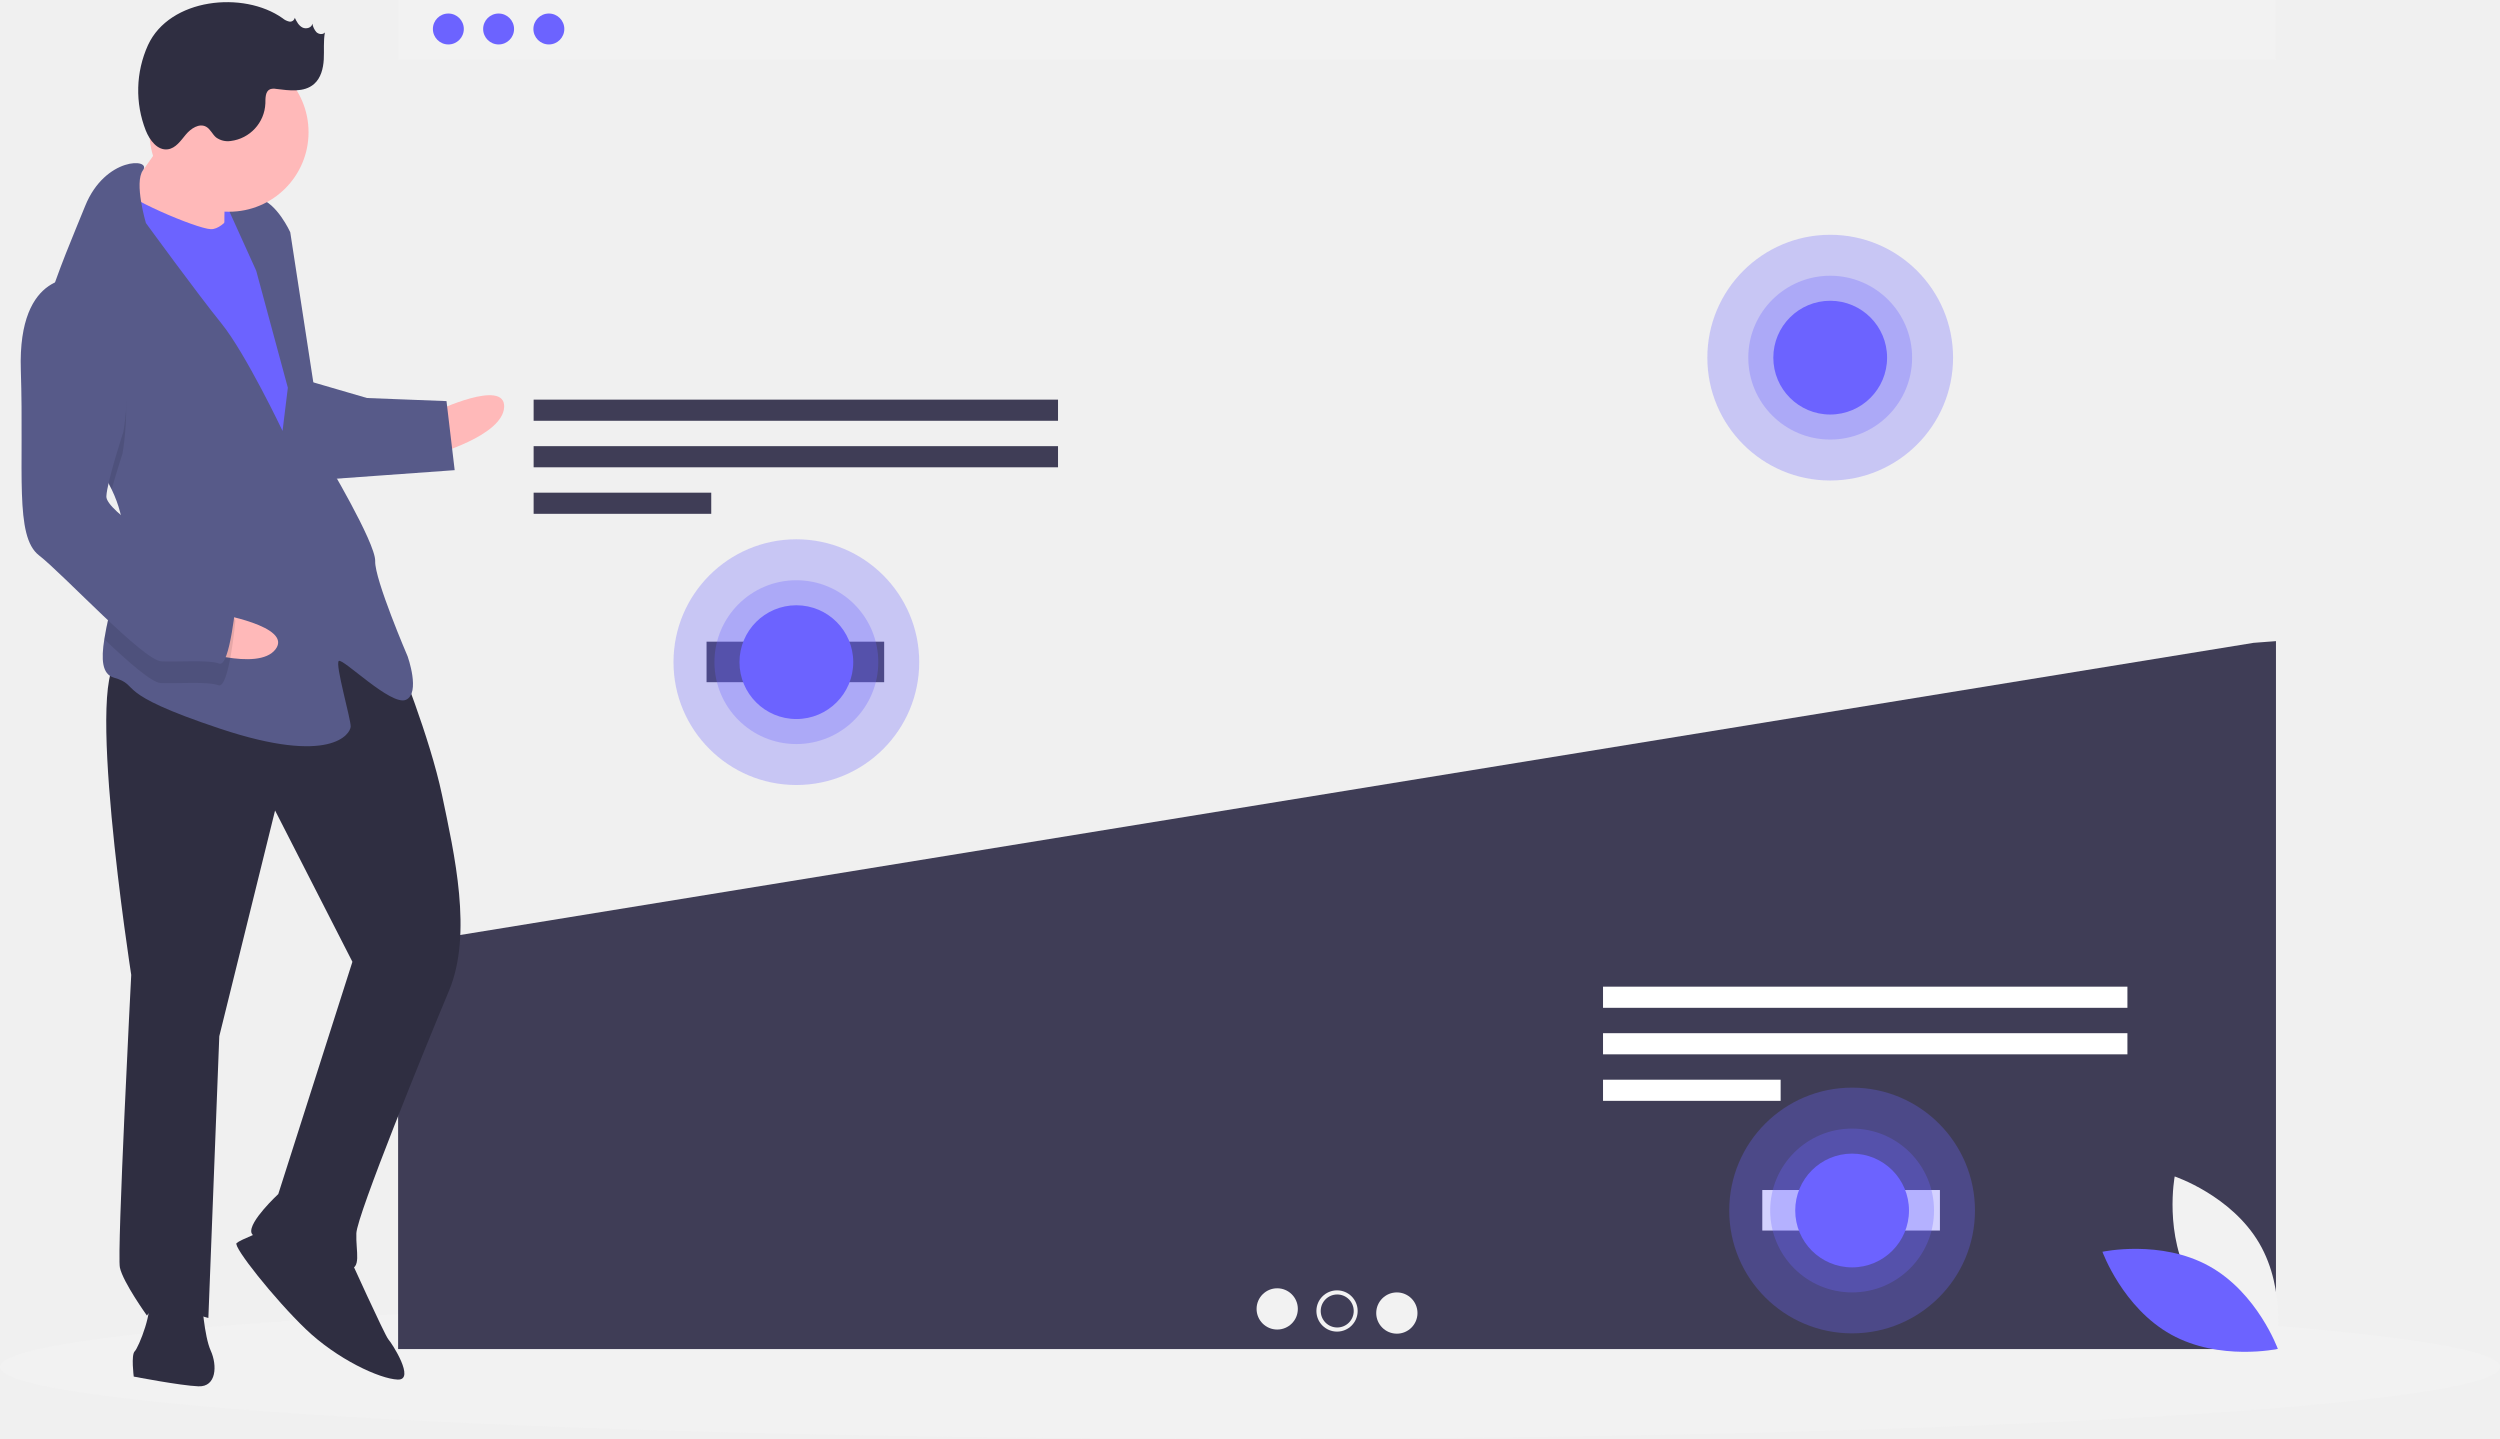
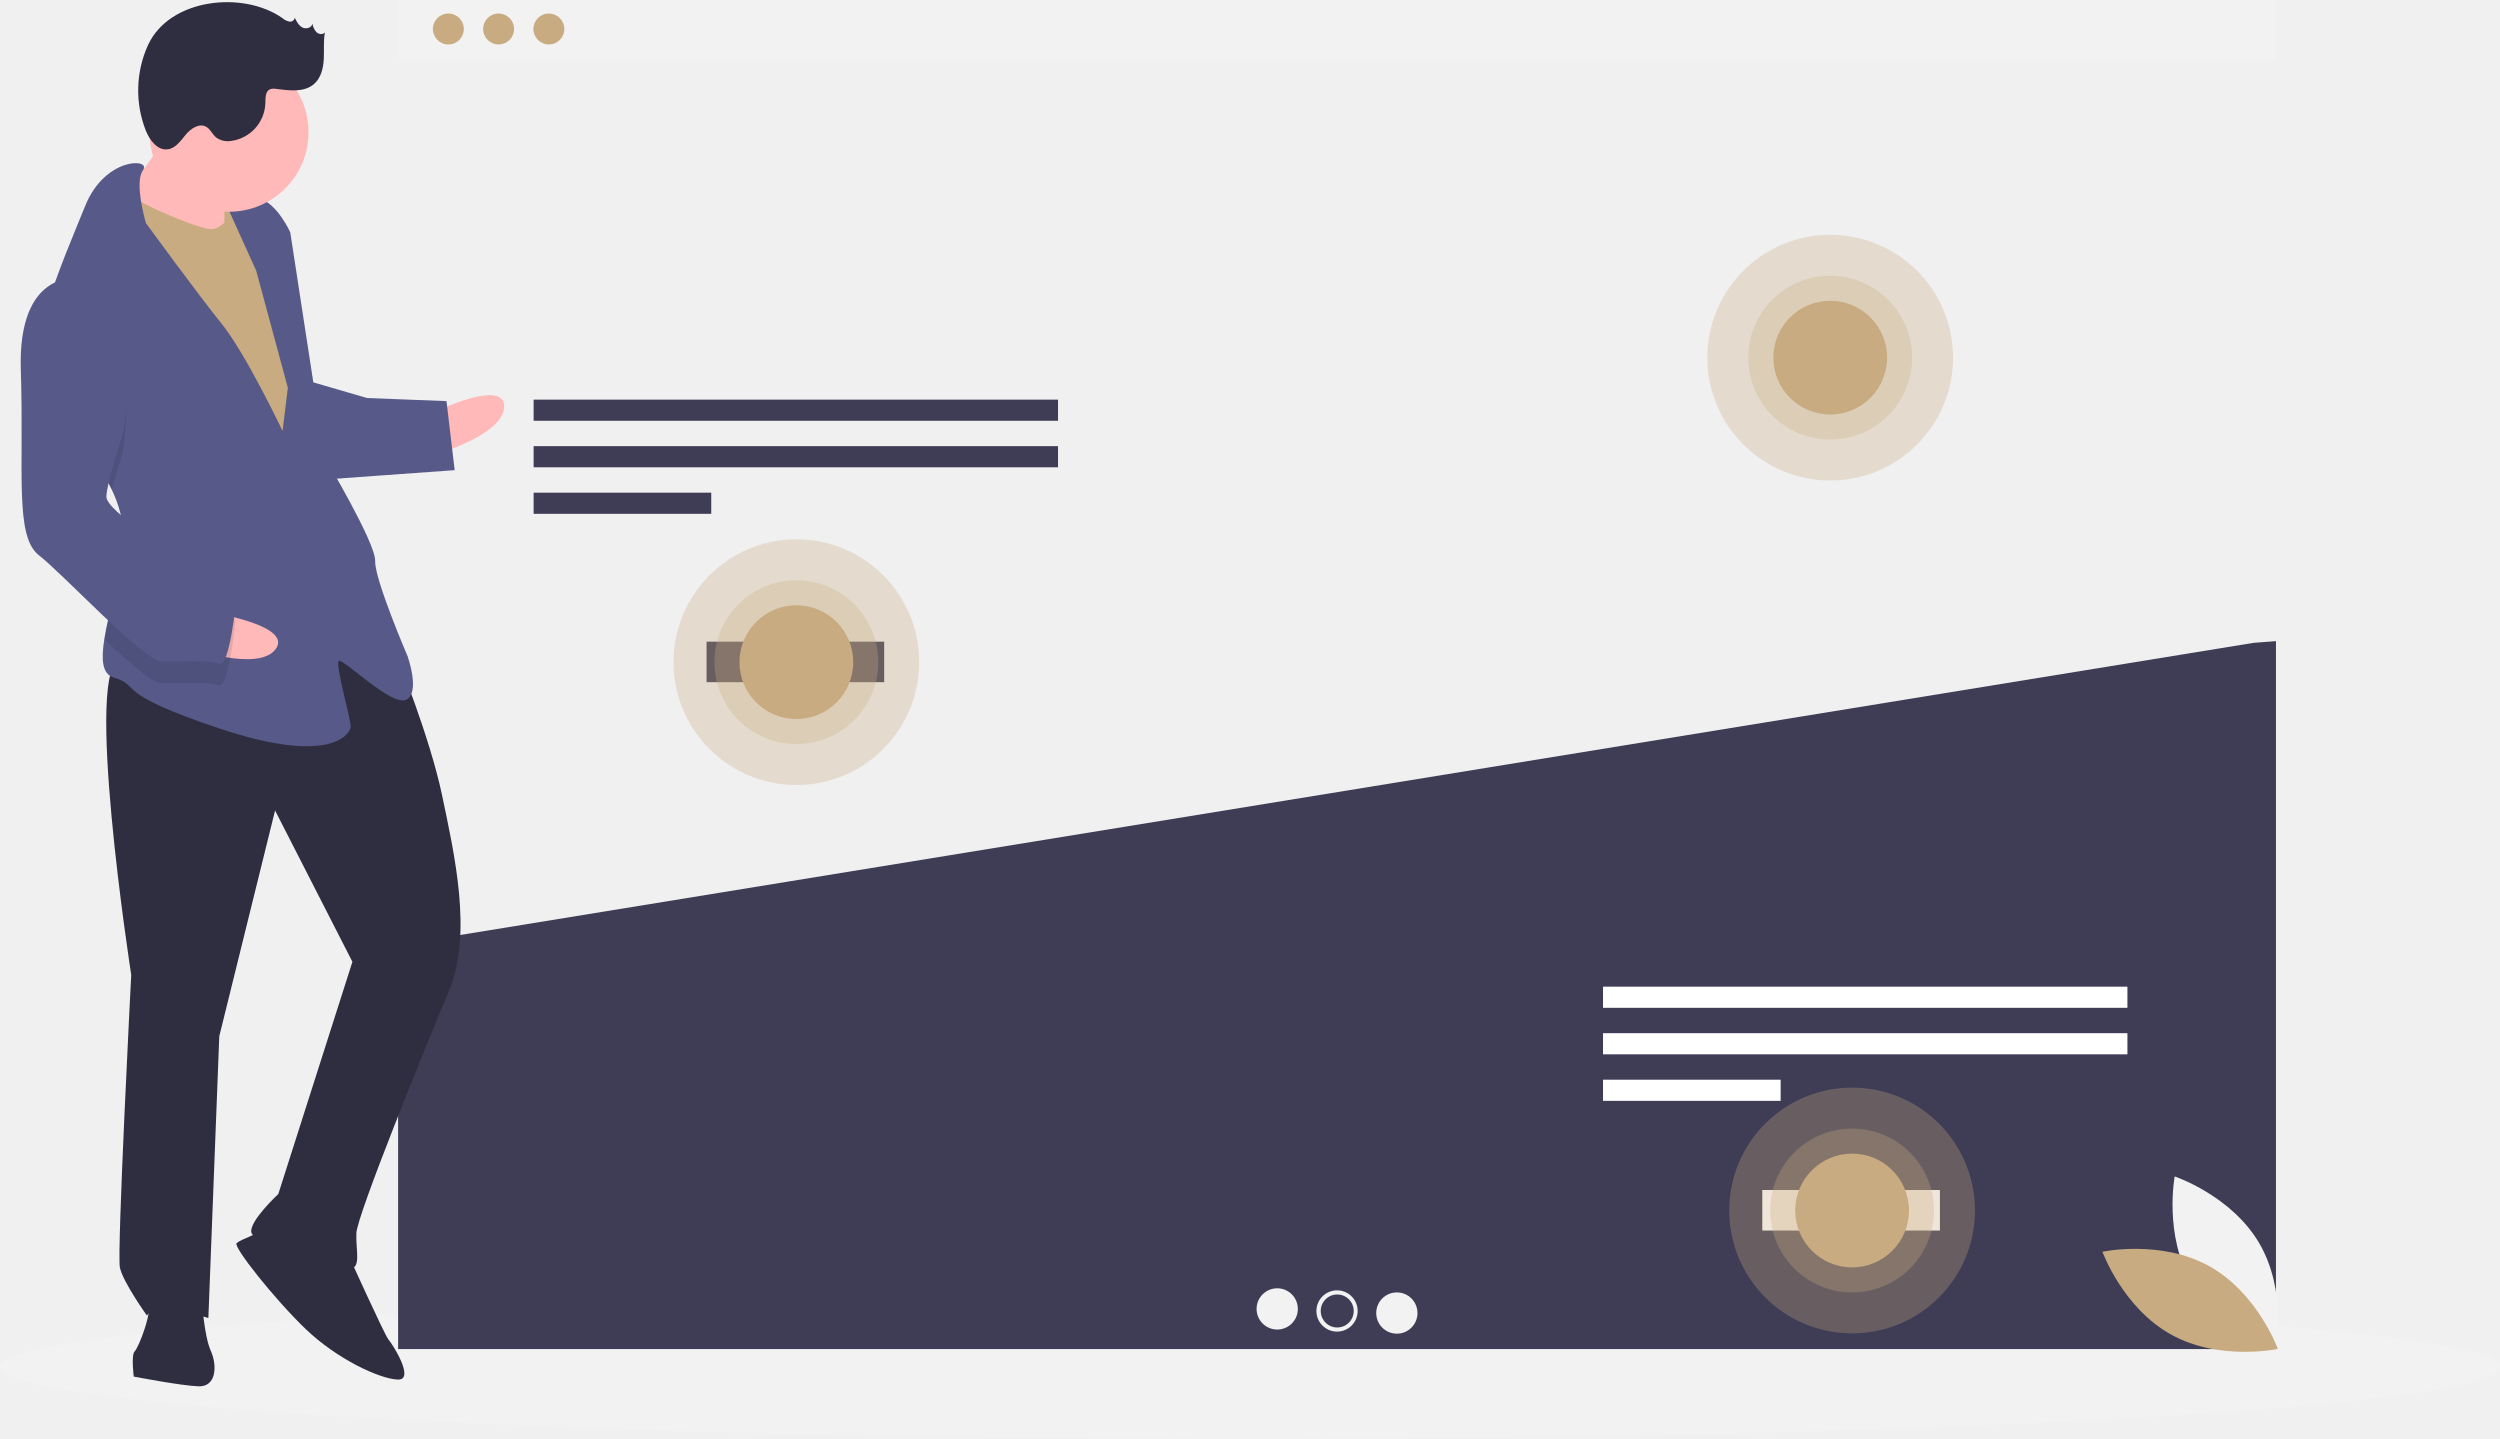
<svg xmlns="http://www.w3.org/2000/svg" id="f0a8f4ba-cc2b-4400-9e08-d246a0bad060" data-name="Layer 1" width="1098.75" height="632.37" viewBox="0 0 1098.75 632.37">
  <ellipse cx="549.375" cy="600.774" rx="549.375" ry="31.597" fill="#f2f2f2" />
  <rect x="174.967" width="825.318" height="26.257" fill="#f2f2f2" />
-   <circle cx="197.053" cy="12.741" r="6.795" fill="#6c63ff" />
-   <circle cx="219.138" cy="12.741" r="6.795" fill="#6c63ff" />
-   <circle cx="241.223" cy="12.741" r="6.795" fill="#6c63ff" />
+   <circle cx="197.053" cy="12.741" r="6.795" fill="#c8ab80" />
+   <circle cx="219.138" cy="12.741" r="6.795" fill="#c8ab80" />
+   <circle cx="241.223" cy="12.741" r="6.795" fill="#c8ab80" />
  <polygon points="175.552 415.277 174.967 415.779 174.967 592.903 1000.285 592.903 1000.285 281.779 990.449 282.525 175.552 415.277" fill="#3f3d56" />
  <rect x="234.529" y="175.641" width="230.47" height="9.293" fill="#3f3d56" />
  <rect x="234.529" y="196.086" width="230.47" height="9.293" fill="#3f3d56" />
  <rect x="234.529" y="216.531" width="78.063" height="9.293" fill="#3f3d56" />
  <rect x="704.529" y="433.641" width="230.47" height="9.293" fill="#fff" />
  <rect x="704.529" y="454.086" width="230.47" height="9.293" fill="#fff" />
  <rect x="704.529" y="474.531" width="78.063" height="9.293" fill="#fff" />
  <circle cx="561.335" cy="575.269" r="9.066" fill="#f2f2f2" />
  <circle cx="587.626" cy="576.176" r="9.066" fill="#f2f2f2" />
  <circle cx="613.917" cy="577.082" r="9.066" fill="#f2f2f2" />
  <circle cx="587.709" cy="576.176" r="7.253" fill="#3f3d56" />
  <rect x="310.529" y="282.014" width="78.063" height="17.81" fill="#3f3d56" />
  <rect x="774.529" y="523.014" width="78.063" height="17.81" fill="#fff" />
-   <circle cx="350" cy="291.014" r="54" fill="#6c63ff" opacity="0.3" />
-   <circle cx="350" cy="291.014" r="36" fill="#6c63ff" opacity="0.3" />
-   <circle cx="350" cy="291.014" r="25" fill="#6c63ff" />
-   <circle cx="804.375" cy="157.185" r="54" fill="#6c63ff" opacity="0.3" />
-   <circle cx="804.375" cy="157.185" r="36" fill="#6c63ff" opacity="0.3" />
-   <circle cx="804.375" cy="157.185" r="25" fill="#6c63ff" />
-   <circle cx="814" cy="532.014" r="54" fill="#6c63ff" opacity="0.3" />
-   <circle cx="814" cy="532.014" r="36" fill="#6c63ff" opacity="0.3" />
-   <circle cx="814" cy="532.014" r="25" fill="#6c63ff" />
-   <rect x="141.093" y="215.02" width="22.242" height="28.597" transform="translate(244.8029 330.5492) rotate(-177.7793)" fill="#6c63ff" />
+   <circle cx="350" cy="291.014" r="54" fill="#c8ab80" opacity="0.3" />
+   <circle cx="350" cy="291.014" r="36" fill="#c8ab80" opacity="0.3" />
+   <circle cx="350" cy="291.014" r="25" fill="#c8ab80" />
+   <circle cx="804.375" cy="157.185" r="54" fill="#c8ab80" opacity="0.3" />
+   <circle cx="804.375" cy="157.185" r="36" fill="#c8ab80" opacity="0.3" />
+   <circle cx="804.375" cy="157.185" r="25" fill="#c8ab80" />
+   <circle cx="814" cy="532.014" r="54" fill="#c8ab80" opacity="0.3" />
+   <circle cx="814" cy="532.014" r="36" fill="#c8ab80" opacity="0.3" />
+   <circle cx="814" cy="532.014" r="25" fill="#c8ab80" />
+   <rect x="141.093" y="215.02" width="22.242" height="28.597" transform="translate(244.8029 330.5492) rotate(-177.7793)" fill="#c8ab80" />
  <path d="M241.915,314.679s30.779-14.706,30.286-2.005-31.025,21.056-31.025,21.056Z" transform="translate(-50.625 -133.8148)" fill="#ffb9b9" />
  <path d="M225.028,422.139S239.549,457.681,244.915,483.328s13.536,60.942,3.026,85.974-40.392,98.599-40.7,106.537,2.559,15.999-3.791,15.752-40.907-11.126-42.31-15.95,11.79-17.032,11.79-17.032l32.577-102.082L171.518,490.021l-24.516,99.215-4.802,123.828s-23.567-7.274-26.988-1.047c0,0-10.559-14.719-11.9-21.131s4.987-128.591,4.987-128.591-21.632-139.163-4.169-138.486S189.992,382.622,225.028,422.139Z" transform="translate(-50.625 -133.8148)" fill="#2f2e41" />
  <path d="M203.696,685.241s16.109,35.603,17.635,37.252,12.023,17.955,4.085,17.648-26.68-8.984-40.476-22.239-31.984-36.219-30.335-37.745,12.947-5.858,12.947-5.858Z" transform="translate(-50.625 -133.8148)" fill="#2f2e41" />
  <path d="M139.333,705.004s.972,15.937,3.901,22.41,2.559,15.999-5.378,15.691-28.453-4.283-28.453-4.283-1.218-9.587.431-11.113,8.676-18.743,5.686-23.628S139.333,705.004,139.333,705.004Z" transform="translate(-50.625 -133.8148)" fill="#2f2e41" />
  <path d="M127.589,187.821s-16.922,26.373-23.518,32.477,11.962,19.543,11.962,19.543l33.215,4.468s-.418-30.225,1.293-33.338S127.589,187.821,127.589,187.821Z" transform="translate(-50.625 -133.8148)" fill="#ffb9b9" />
-   <path d="M156.46,222.329s-6.843,12.454-13.193,12.208-39.196-14.239-40.599-19.064-10.88,34.557-10.88,34.557L172.16,391.471l19.605-13.549-9.499-83.045-7.802-44.821Z" transform="translate(-50.625 -133.8148)" fill="#6c63ff" />
+   <path d="M156.46,222.329s-6.843,12.454-13.193,12.208-39.196-14.239-40.599-19.064-10.88,34.557-10.88,34.557L172.16,391.471l19.605-13.549-9.499-83.045-7.802-44.821Z" transform="translate(-50.625 -133.8148)" fill="#c8ab80" />
  <path d="M99.704,348.913c3.206,6.707,5.208,13.7,4.931,20.86-.012.318-.025.635-.053.952-.761,14.693-6.173,31.686-8.115,44.044-1.409,8.865-1.008,15.336,4.18,16.856,12.577,3.668-1.834,6.289,46.826,22.485s57.152,2.216,57.275-.959-6.891-27.296-5.242-28.822,23.074,19.974,29.548,17.045.739-19.051.739-19.051-14.583-33.954-14.275-41.892-22.089-45.375-22.089-45.375L178.193,235.891s-5.858-12.947-13.734-14.842-14.411,2.621-14.411,2.621L163.228,252.8l13.905,51.417-2.326,18.989s-16.17-34.016-26.791-47.147-33.264-44.218-33.264-44.218-5.286-17.837-1.296-23.168c3.991-5.346-16.647-6.147-25.446,15.771-4.664,11.616-12.236,28.939-16.979,45.068-4.227,14.289-6.223,27.646-2.036,35.281C75.396,316.457,91.496,331.789,99.704,348.913Z" transform="translate(-50.625 -133.8148)" fill="#575a89" />
  <path d="M68.996,304.794c6.4,11.664,22.5,26.995,30.708,44.119,2.144-7.723,4.759-15.715,4.759-15.715s10.031-53.669-19.64-67.539a19.858,19.858,0,0,0-13.791,3.853C66.805,283.801,64.808,297.159,68.996,304.794Z" transform="translate(-50.625 -133.8148)" opacity="0.1" />
  <path d="M186.782,301.411l25.154,7.335,34.926,1.354,3.593,30.348L193.057,344.583S178.721,304.279,186.782,301.411Z" transform="translate(-50.625 -133.8148)" fill="#575a89" />
  <path d="M145.764,403.451s33.652,5.583,25.971,15.71-37.492-.52-37.492-.52Z" transform="translate(-50.625 -133.8148)" fill="#ffb9b9" />
  <path d="M104.581,370.725c-.761,14.693-6.173,31.686-8.115,44.044,10.72,10.146,20.914,19.095,24.756,19.244,7.938.308,20.7-.787,25.401.985s7.458-28.33,7.458-28.33-2.806-9.648-15.321-14.904C130.312,388.21,114.119,378.567,104.581,370.725Z" transform="translate(-50.625 -133.8148)" opacity="0.1" />
  <path d="M85.192,256.134s-26.865-4.222-25.414,40.353-2.832,73.027,7.973,81.396,45.903,46.298,53.84,46.606,20.7-.787,25.401.985,7.458-28.33,7.458-28.33S151.645,387.495,139.129,382.24s-42.002-23.888-41.756-30.238,7.458-28.33,7.458-28.33S114.863,270.004,85.192,256.134Z" transform="translate(-50.625 -133.8148)" fill="#575a89" />
  <circle cx="100.654" cy="58.105" r="34.952" fill="#ffb9b9" />
  <path d="M174.814,141.823a6.749,6.749,0,0,0,2.939,1.475,2.097,2.097,0,0,0,2.43-1.683c.8,1.658,1.702,3.426,3.335,4.277s4.157.137,4.393-1.689a7.706,7.706,0,0,0,1.774,3.744c1.013.966,2.85,1.21,3.734.125-.715,3.907-.274,7.926-.498,11.892s-1.282,8.17-4.278,10.778c-4.37,3.803-10.941,2.865-16.689,2.144a5.066,5.066,0,0,0-2.615.143c-2.152.917-2.055,3.913-2.084,6.252a17.373,17.373,0,0,1-15.212,16.497,8.709,8.709,0,0,1-6.472-1.58c-1.632-1.383-2.466-3.638-4.336-4.677-3.042-1.69-6.732.775-8.956,3.452s-4.416,5.969-7.862,6.459c-4.557.648-8.028-3.996-9.73-8.272a48.223,48.223,0,0,1,.958-37.47C125.158,132.949,157.661,129.669,174.814,141.823Z" transform="translate(-50.625 -133.8148)" fill="#2f2e41" />
  <path d="M1013.847,697.584c12.31,20.992,37.136,29.304,37.136,29.304s4.869-25.724-7.441-46.717-37.136-29.304-37.136-29.304S1001.538,676.592,1013.847,697.584Z" transform="translate(-50.625 -133.8148)" fill="#f2f2f2" />
-   <path d="M1021.529,690.258c21.288,11.791,30.207,36.406,30.207,36.406s-25.597,5.499-46.885-6.292-30.207-36.406-30.207-36.406S1000.24,678.467,1021.529,690.258Z" transform="translate(-50.625 -133.8148)" fill="#6c63ff" />
+   <path d="M1021.529,690.258c21.288,11.791,30.207,36.406,30.207,36.406s-25.597,5.499-46.885-6.292-30.207-36.406-30.207-36.406S1000.24,678.467,1021.529,690.258Z" transform="translate(-50.625 -133.8148)" fill="#c8ab80" />
</svg>
